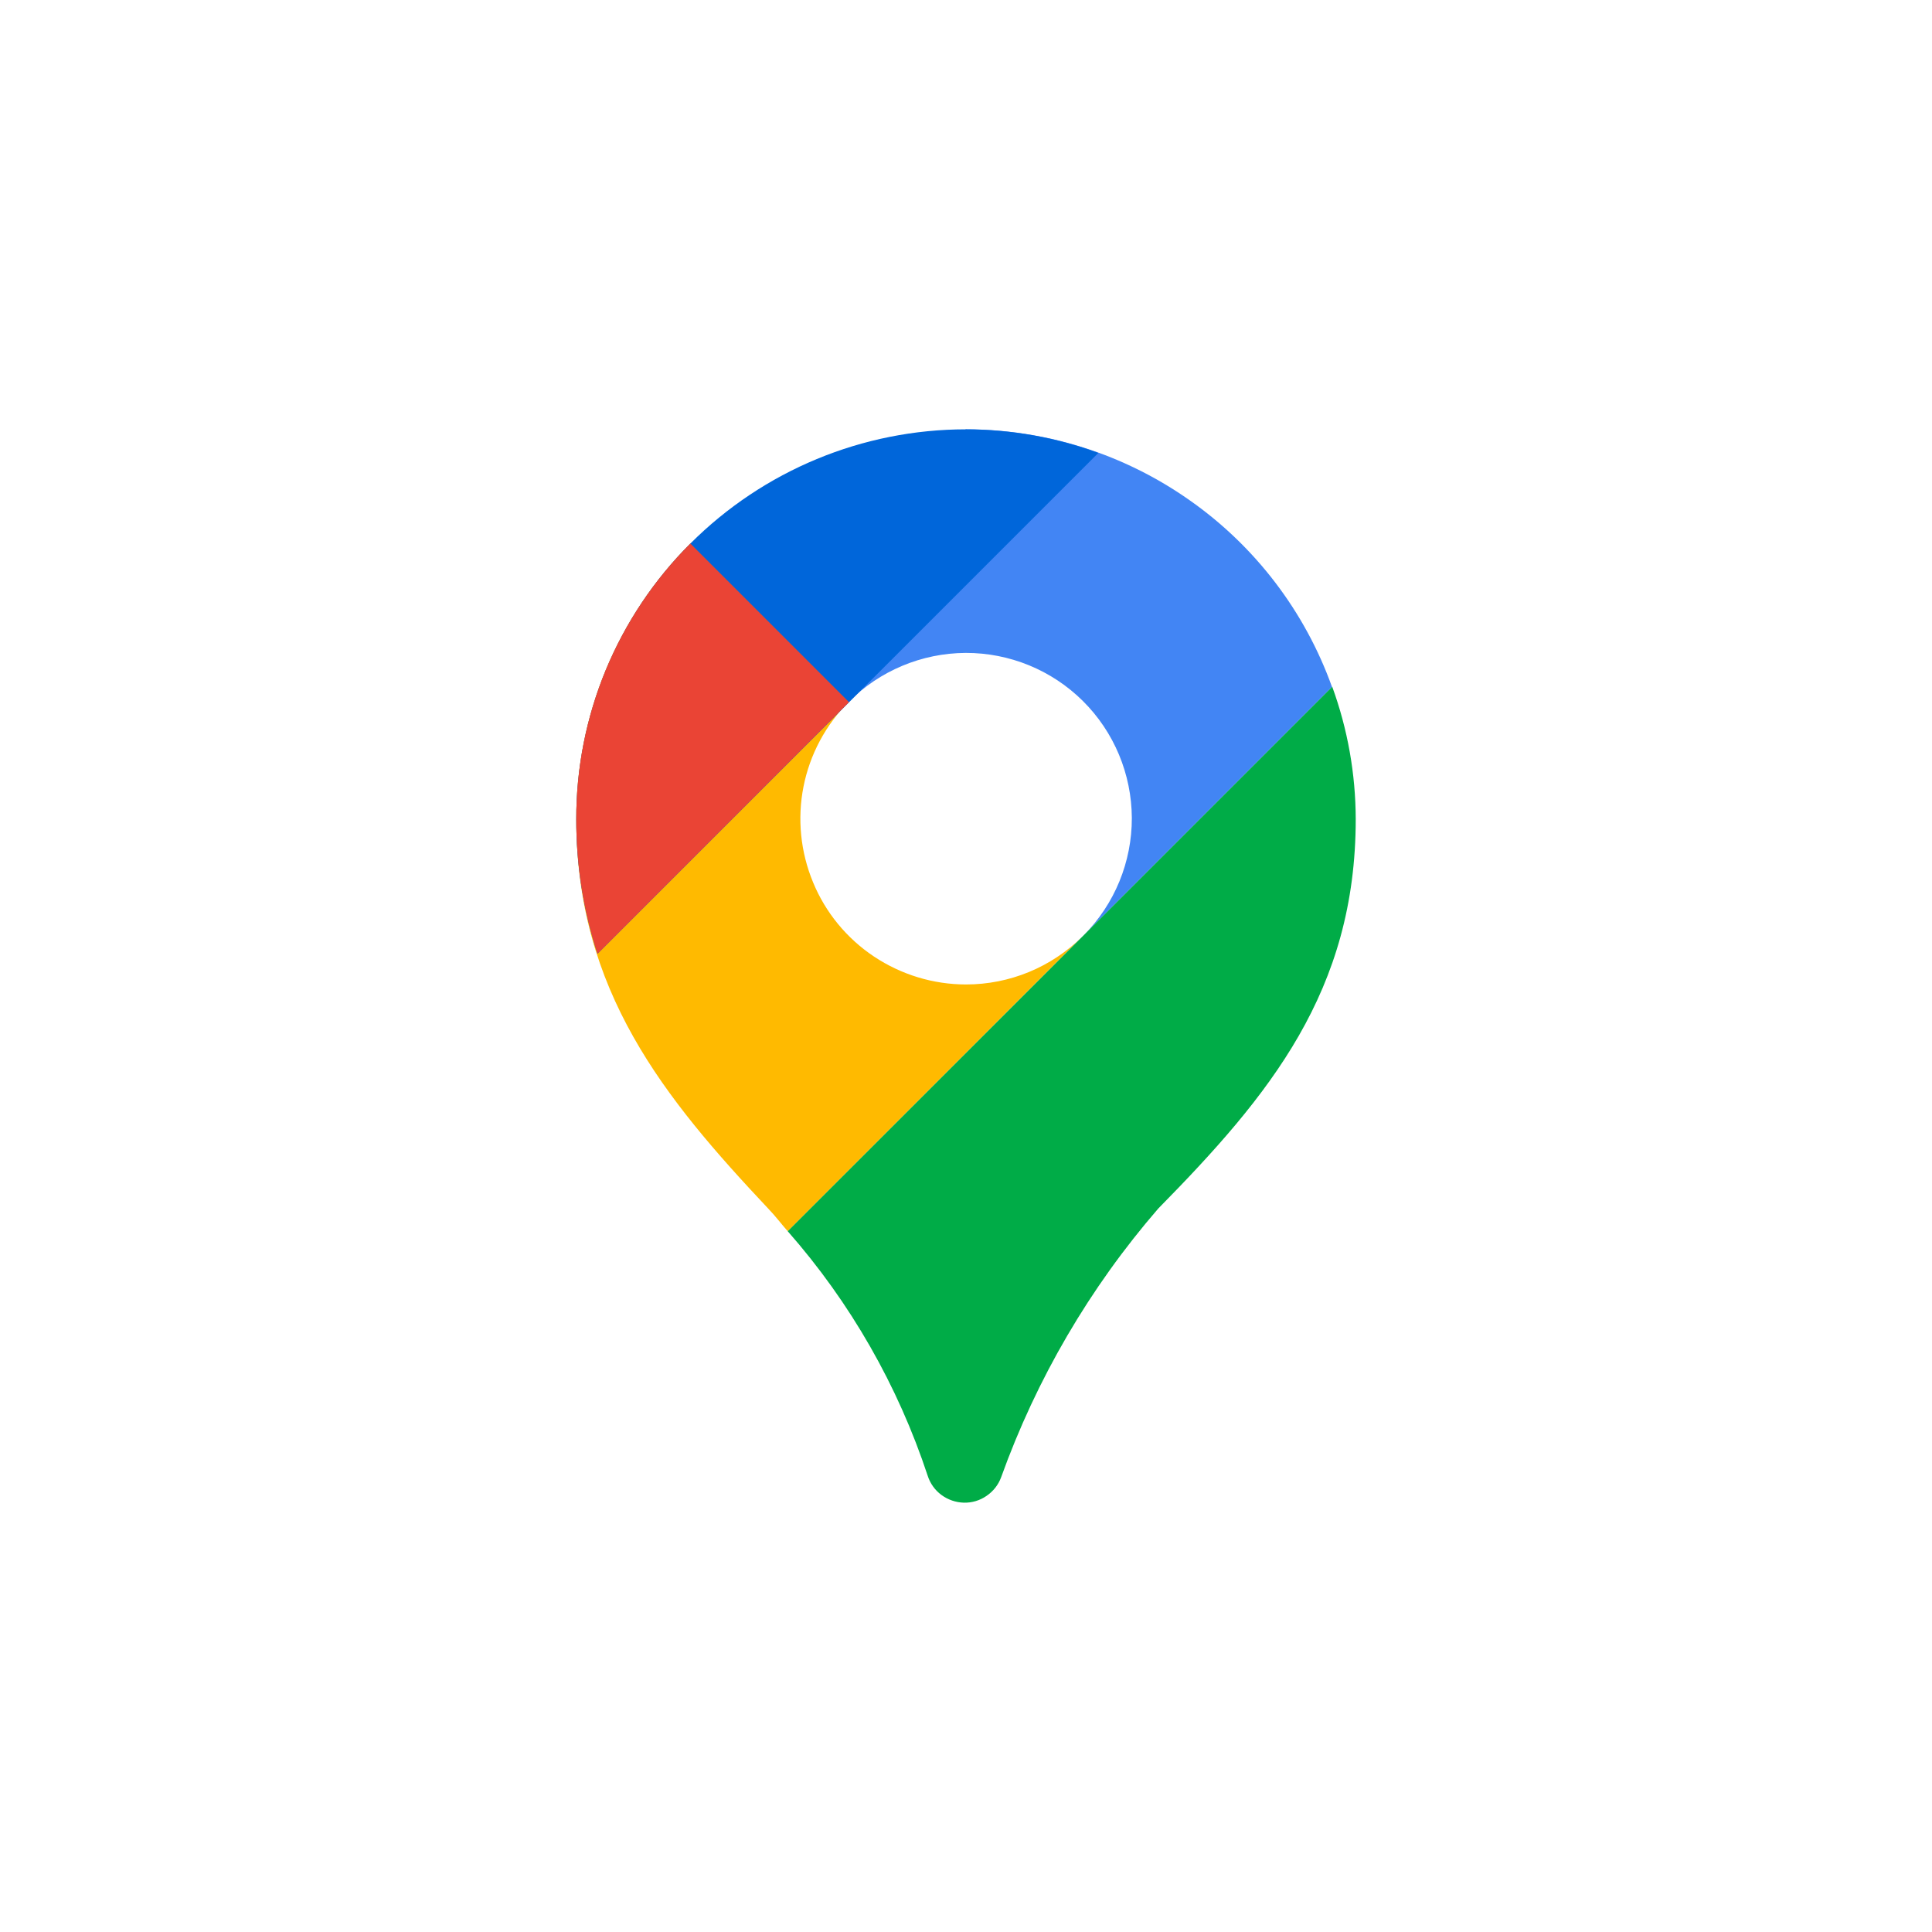
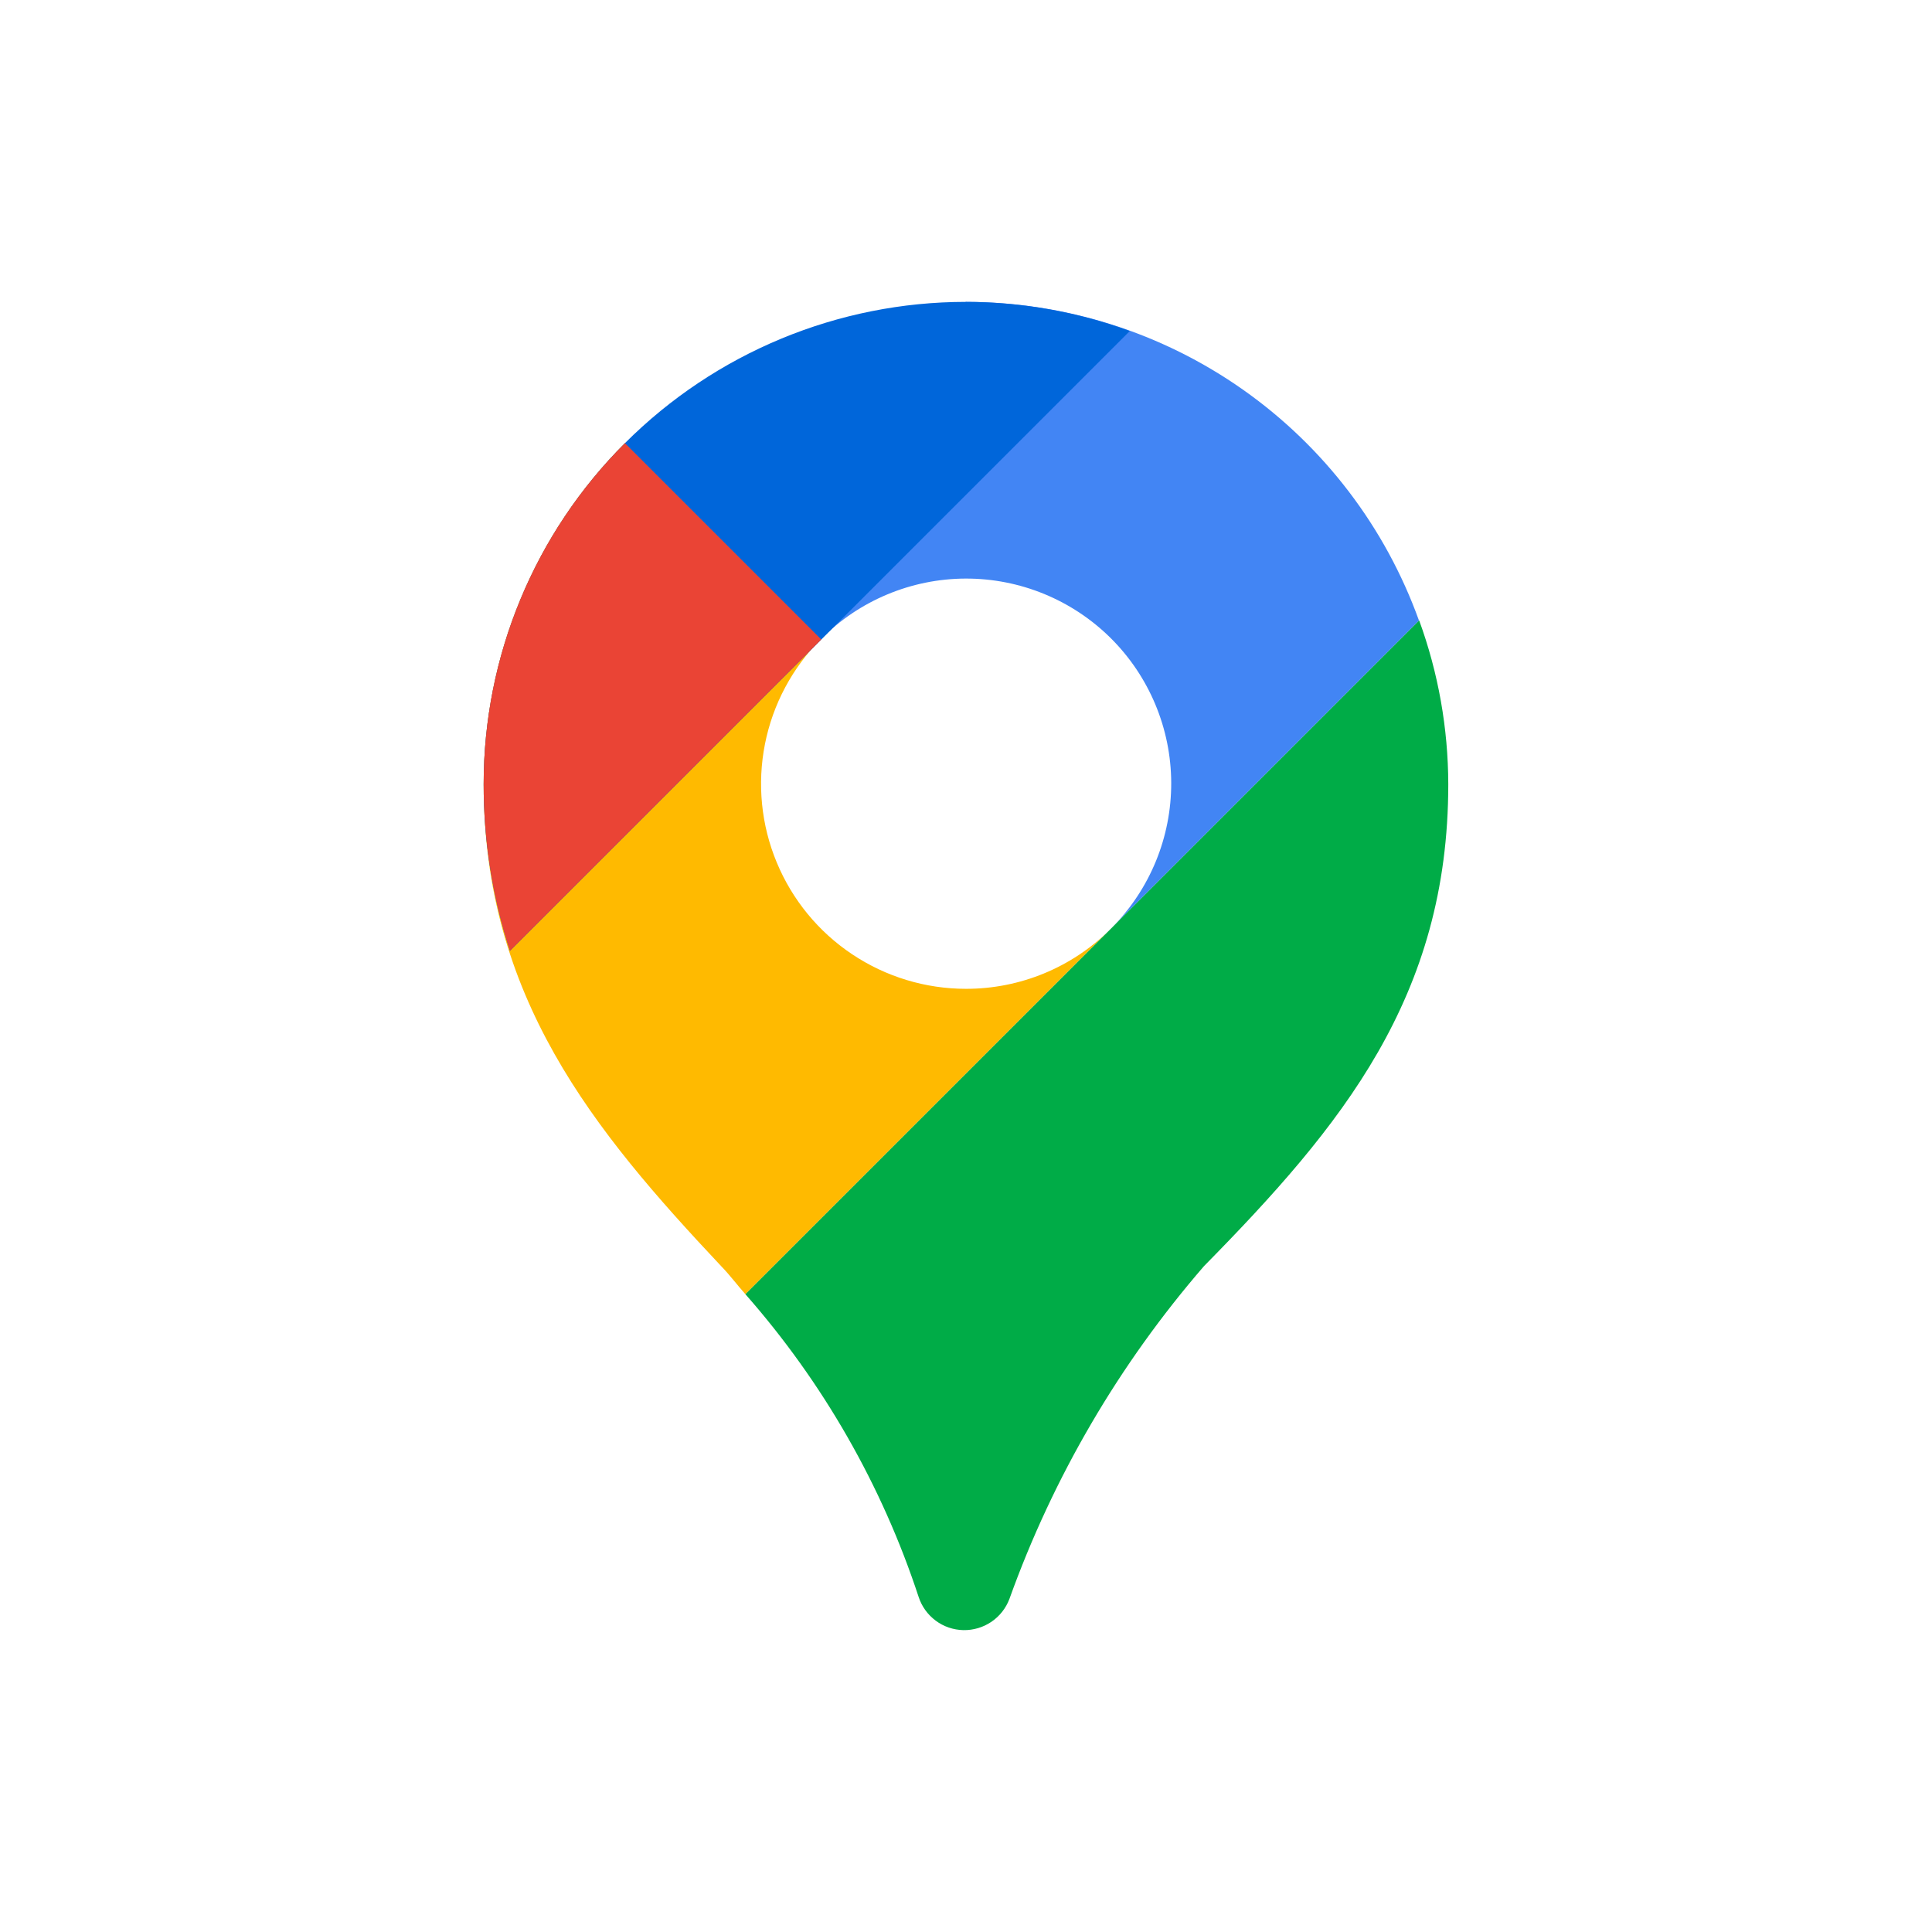
- <svg xmlns="http://www.w3.org/2000/svg" width="18" height="18" viewBox="0 0 18 18" fill="none">
-   <rect width="18" height="18" fill="white" />
-   <path d="M9 4L6.432 5.064L7.907 6.539C8.196 6.249 8.588 6.085 8.997 6.083C9.406 6.082 9.799 6.243 10.089 6.531C10.38 6.82 10.543 7.212 10.545 7.621C10.546 8.03 10.385 8.423 10.097 8.713L12.41 6.4C12.158 5.697 11.695 5.09 11.084 4.661C10.474 4.231 9.746 4 9 4Z" fill="#4285F4" />
-   <path d="M9 9.172C8.695 9.172 8.397 9.081 8.143 8.912C7.889 8.743 7.691 8.502 7.575 8.22C7.458 7.938 7.427 7.628 7.486 7.329C7.545 7.03 7.692 6.755 7.907 6.539L6.432 5.064C6.095 5.4 5.827 5.801 5.644 6.241C5.462 6.682 5.368 7.154 5.369 7.631C5.369 9.231 6.191 10.233 7.159 11.262C7.224 11.329 7.278 11.402 7.339 11.471L10.084 8.725C9.796 9.012 9.406 9.172 9 9.172Z" fill="#FFBA00" />
-   <path d="M9 4C8.037 4 7.113 4.383 6.432 5.064C5.751 5.745 5.369 6.668 5.369 7.631C5.368 8.057 5.435 8.48 5.567 8.886L10.233 4.22C9.838 4.075 9.42 4.001 9 4Z" fill="#0066DA" />
-   <path d="M9.327 13.764C9.657 12.846 10.153 11.997 10.791 11.26C11.831 10.203 12.631 9.231 12.631 7.631C12.63 7.21 12.556 6.793 12.412 6.398L7.339 11.471C7.923 12.135 8.366 12.91 8.643 13.749C8.666 13.821 8.711 13.884 8.771 13.928C8.832 13.973 8.905 13.998 8.98 14C9.055 14.002 9.129 13.98 9.191 13.937C9.253 13.895 9.301 13.835 9.327 13.764Z" fill="#00AC47" />
-   <path d="M6.432 5.064C6.095 5.4 5.827 5.801 5.644 6.241C5.462 6.682 5.368 7.154 5.369 7.631C5.368 8.057 5.435 8.48 5.567 8.886L7.91 6.542L6.432 5.064Z" fill="#EA4435" />
+ <svg xmlns="http://www.w3.org/2000/svg" width="32" height="32" viewBox="0 0 32 32" fill="none">
+   <rect width="32" height="32" fill="white" />
+   <path d="M16 5L10.351 7.34L13.597 10.585C14.231 9.947 15.093 9.586 15.993 9.583C16.893 9.58 17.758 9.935 18.397 10.569C19.035 11.203 19.396 12.066 19.399 12.966C19.402 13.866 19.047 14.73 18.413 15.369L23.503 10.279C22.947 8.734 21.929 7.398 20.586 6.453C19.243 5.508 17.642 5.001 16 5Z" fill="#4285F4" />
+   <path d="M16 16.378C15.329 16.378 14.673 16.179 14.115 15.806C13.557 15.434 13.122 14.904 12.865 14.284C12.607 13.664 12.54 12.982 12.67 12.324C12.8 11.666 13.123 11.061 13.597 10.585L10.351 7.34C9.608 8.081 9.019 8.961 8.618 9.931C8.216 10.9 8.01 11.939 8.011 12.989C8.011 16.508 9.821 18.713 11.95 20.977C12.092 21.123 12.211 21.285 12.346 21.436L18.386 15.396C17.752 16.026 16.894 16.379 16 16.378Z" fill="#FFBA00" />
+   <path d="M16 5C13.881 5 11.849 5.842 10.351 7.34C8.853 8.838 8.011 10.87 8.011 12.989C8.01 13.926 8.157 14.857 8.447 15.748L18.713 5.483C17.843 5.165 16.925 5.002 16 5Z" fill="#0066DA" />
+   <path d="M16.72 26.481C17.445 24.462 18.537 22.594 19.941 20.972C22.229 18.647 23.988 16.508 23.988 12.989C23.986 12.063 23.823 11.145 23.506 10.276L12.346 21.436C13.631 22.896 14.607 24.601 15.215 26.449C15.266 26.607 15.365 26.744 15.498 26.843C15.63 26.942 15.79 26.996 15.956 27C16.121 27.003 16.284 26.955 16.421 26.862C16.558 26.769 16.662 26.636 16.72 26.481Z" fill="#00AC47" />
+   <path d="M10.351 7.34C9.608 8.081 9.019 8.961 8.618 9.931C8.216 10.9 8.01 11.939 8.011 12.989C8.01 13.926 8.157 14.857 8.447 15.748L13.603 10.592L10.351 7.34Z" fill="#EA4435" />
</svg>
